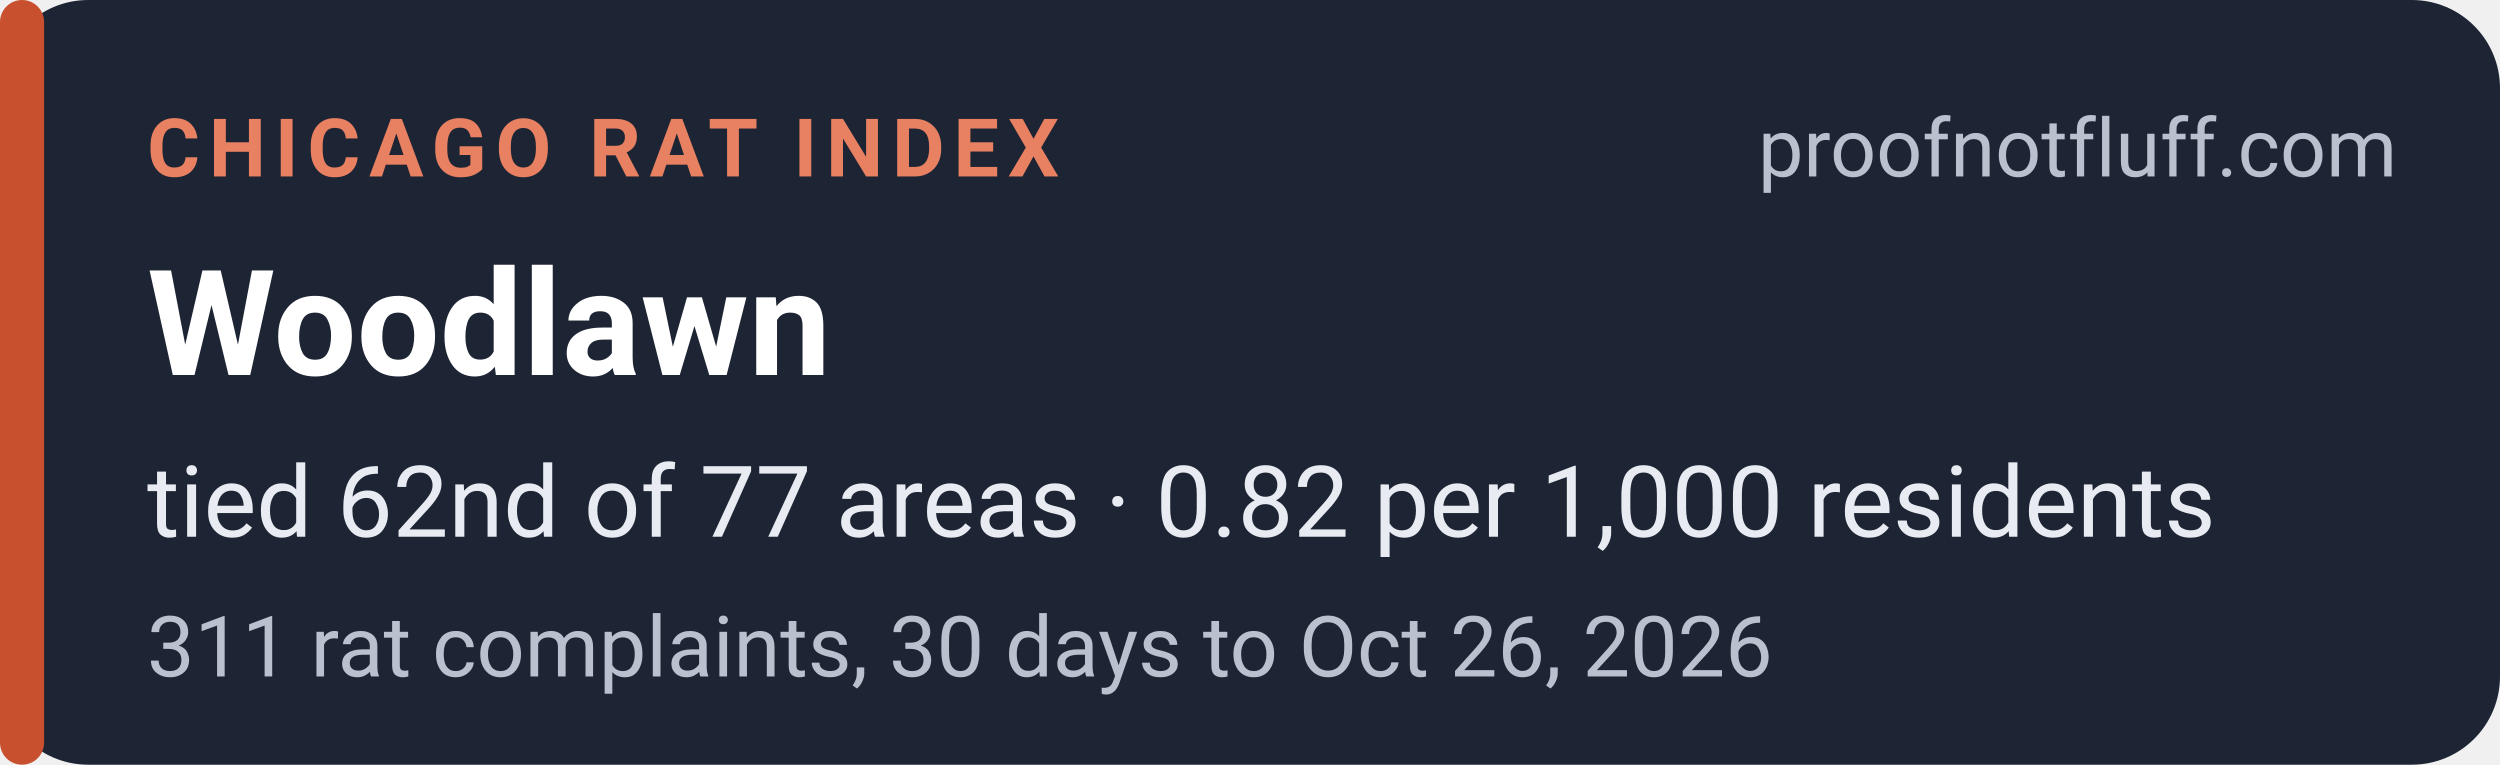
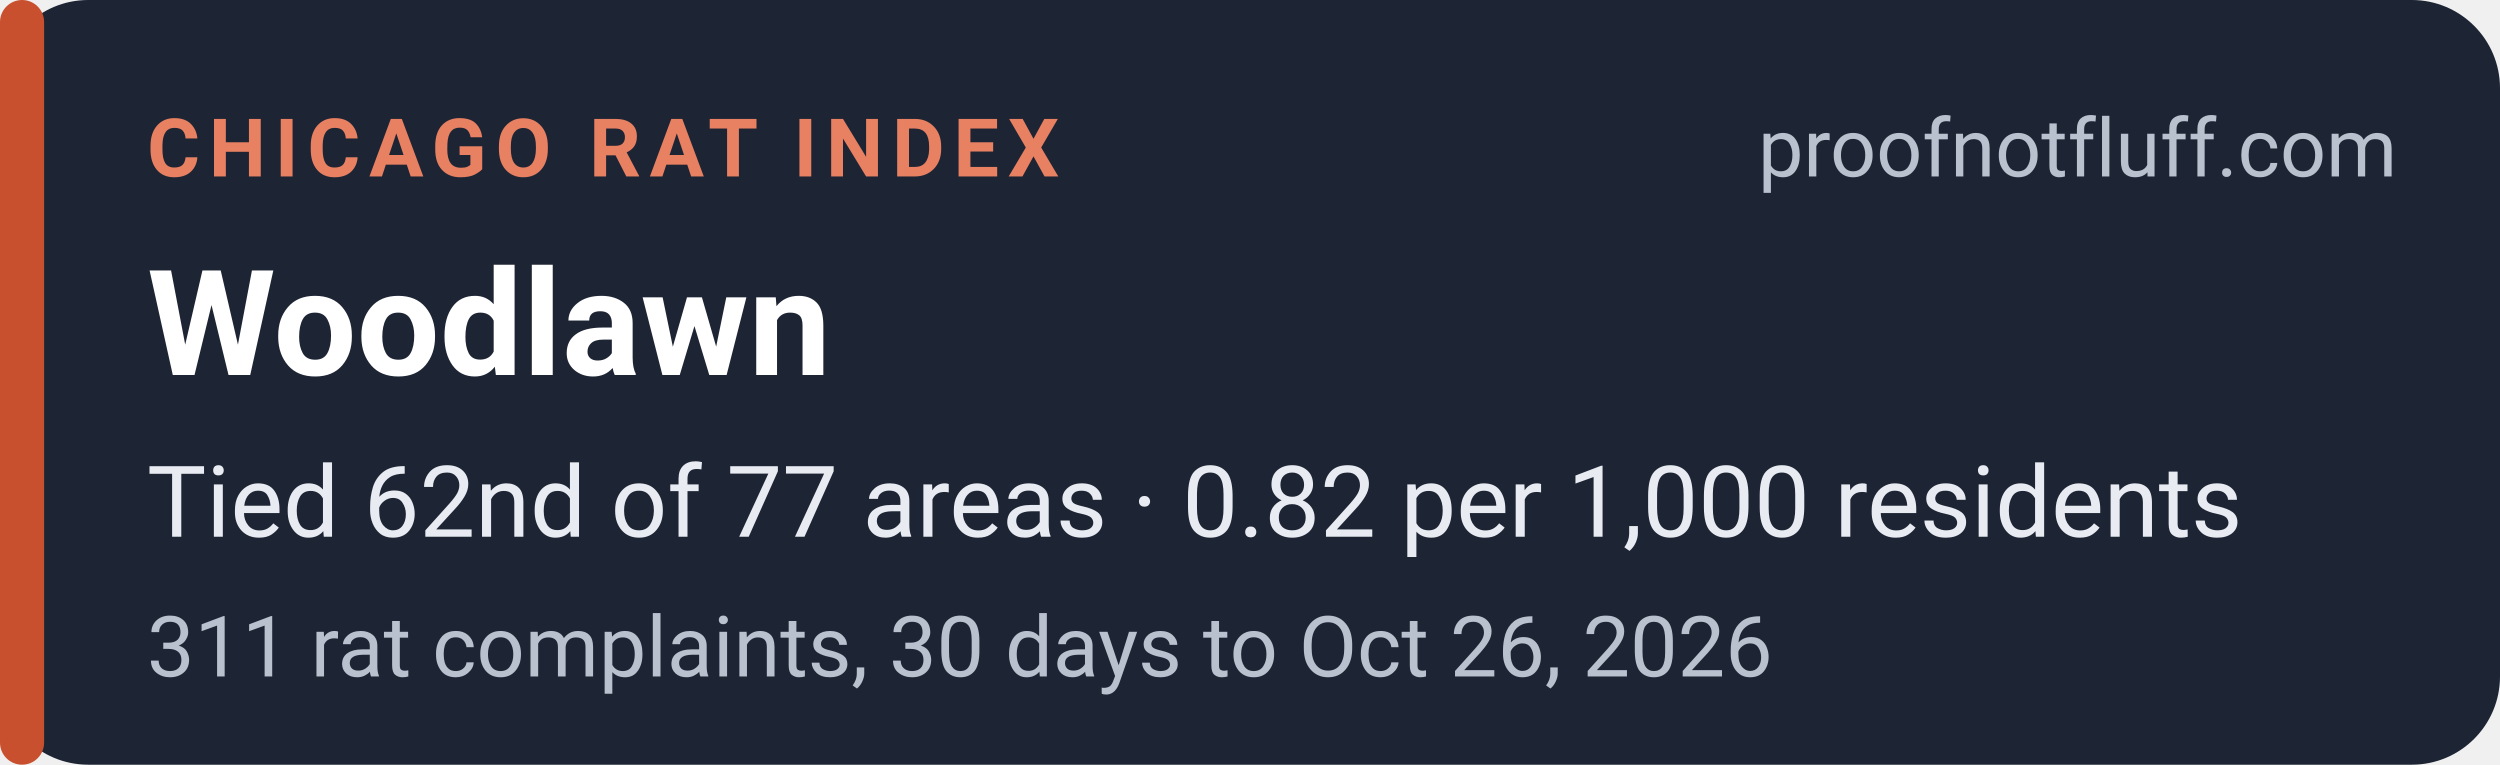
<svg xmlns="http://www.w3.org/2000/svg" width="340" height="104" viewBox="0 0 340 104" role="img" aria-labelledby="t d">
  <rect width="340" height="104" rx="12" fill="#1d2433" />
  <rect x="0" y="0" width="6" height="104" rx="3" fill="#c8502f" />
  <g font-family="system-ui,-apple-system,'Segoe UI',Roboto,Helvetica,Arial,sans-serif">
    <text x="20" y="24" font-size="11" font-weight="700" letter-spacing="1.2" fill="#e88062">CHICAGO RAT INDEX</text>
    <text x="326" y="24" font-size="11" fill="#b9c0ce" text-anchor="end">proofnotfluff.com</text>
    <text x="20" y="51" font-size="20" font-weight="700" fill="#ffffff">Woodlawn</text>
-     <text x="20" y="73" font-size="13.5" fill="#e8ebf1">tied 62nd of 77 areas · 0.82 per 1,000 residents</text>
+     <text x="20" y="73" font-size="13.5" fill="#e8ebf1">Tied 62nd of 77 areas · 0.82 per 1,000 residents</text>
    <text x="20" y="92" font-size="11.5" fill="#b9c0ce">311 rat complaints, 30 days to Oct 26, 2026</text>
  </g>
</svg>
